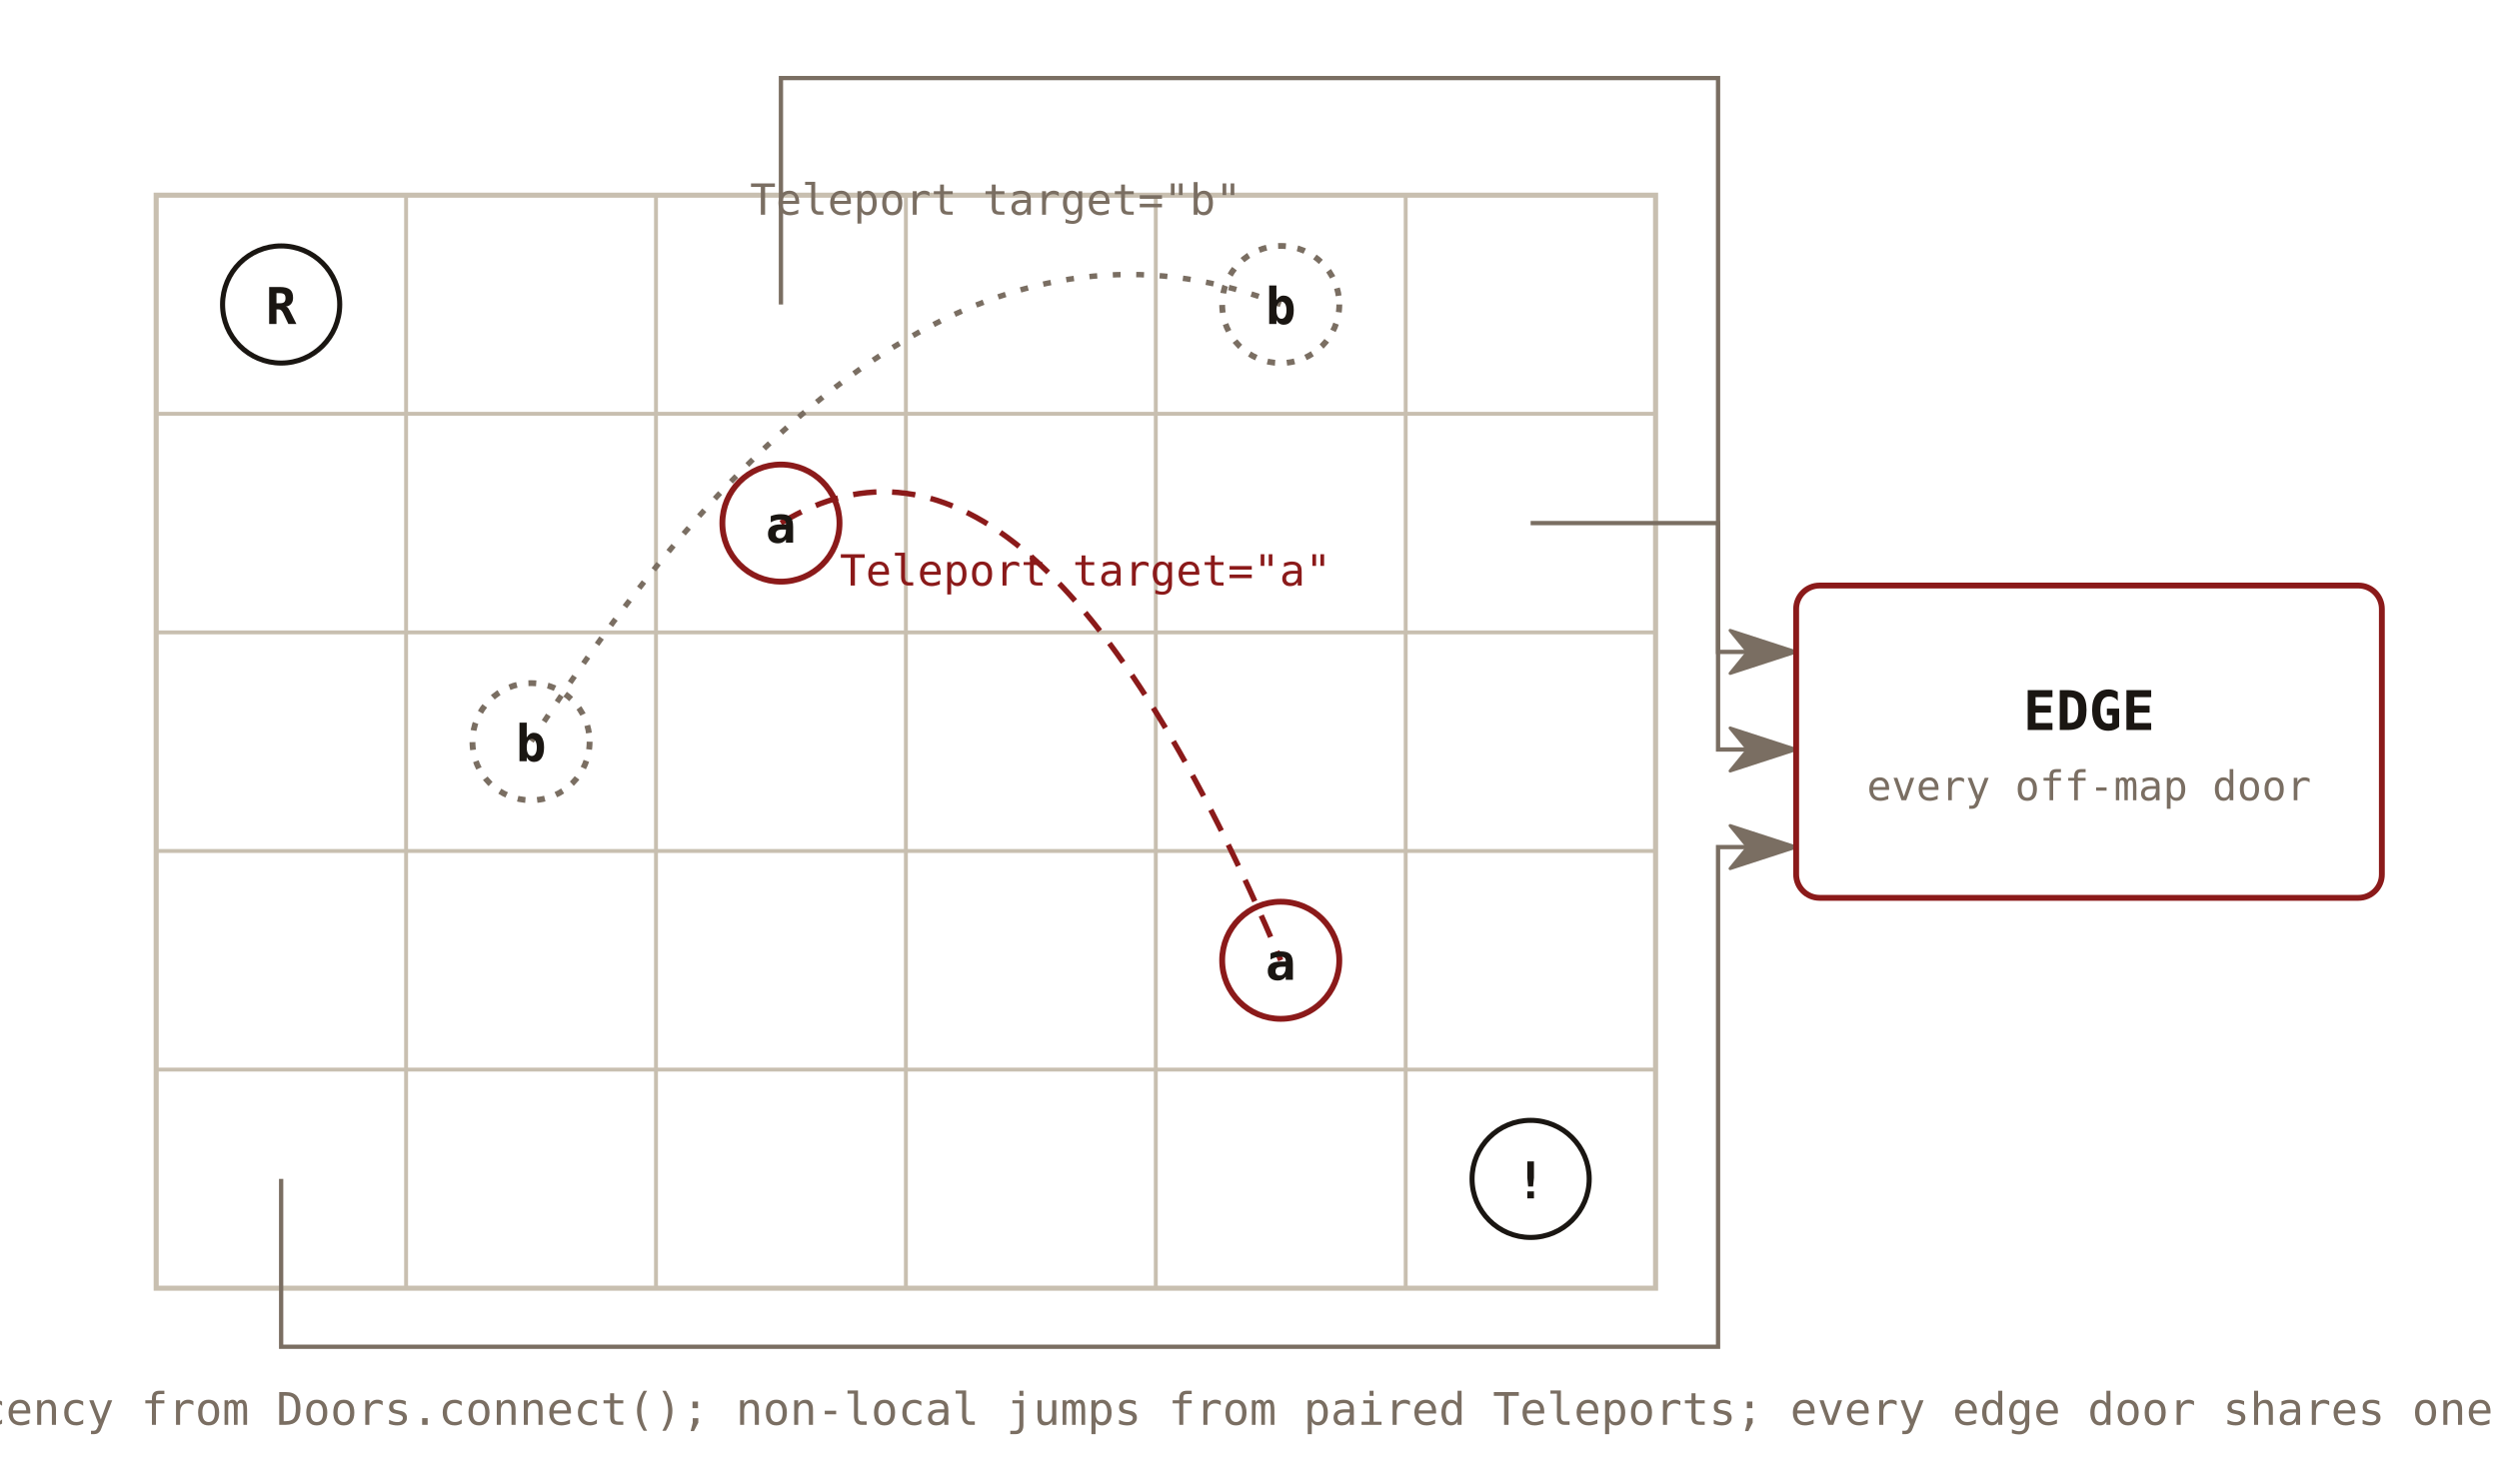
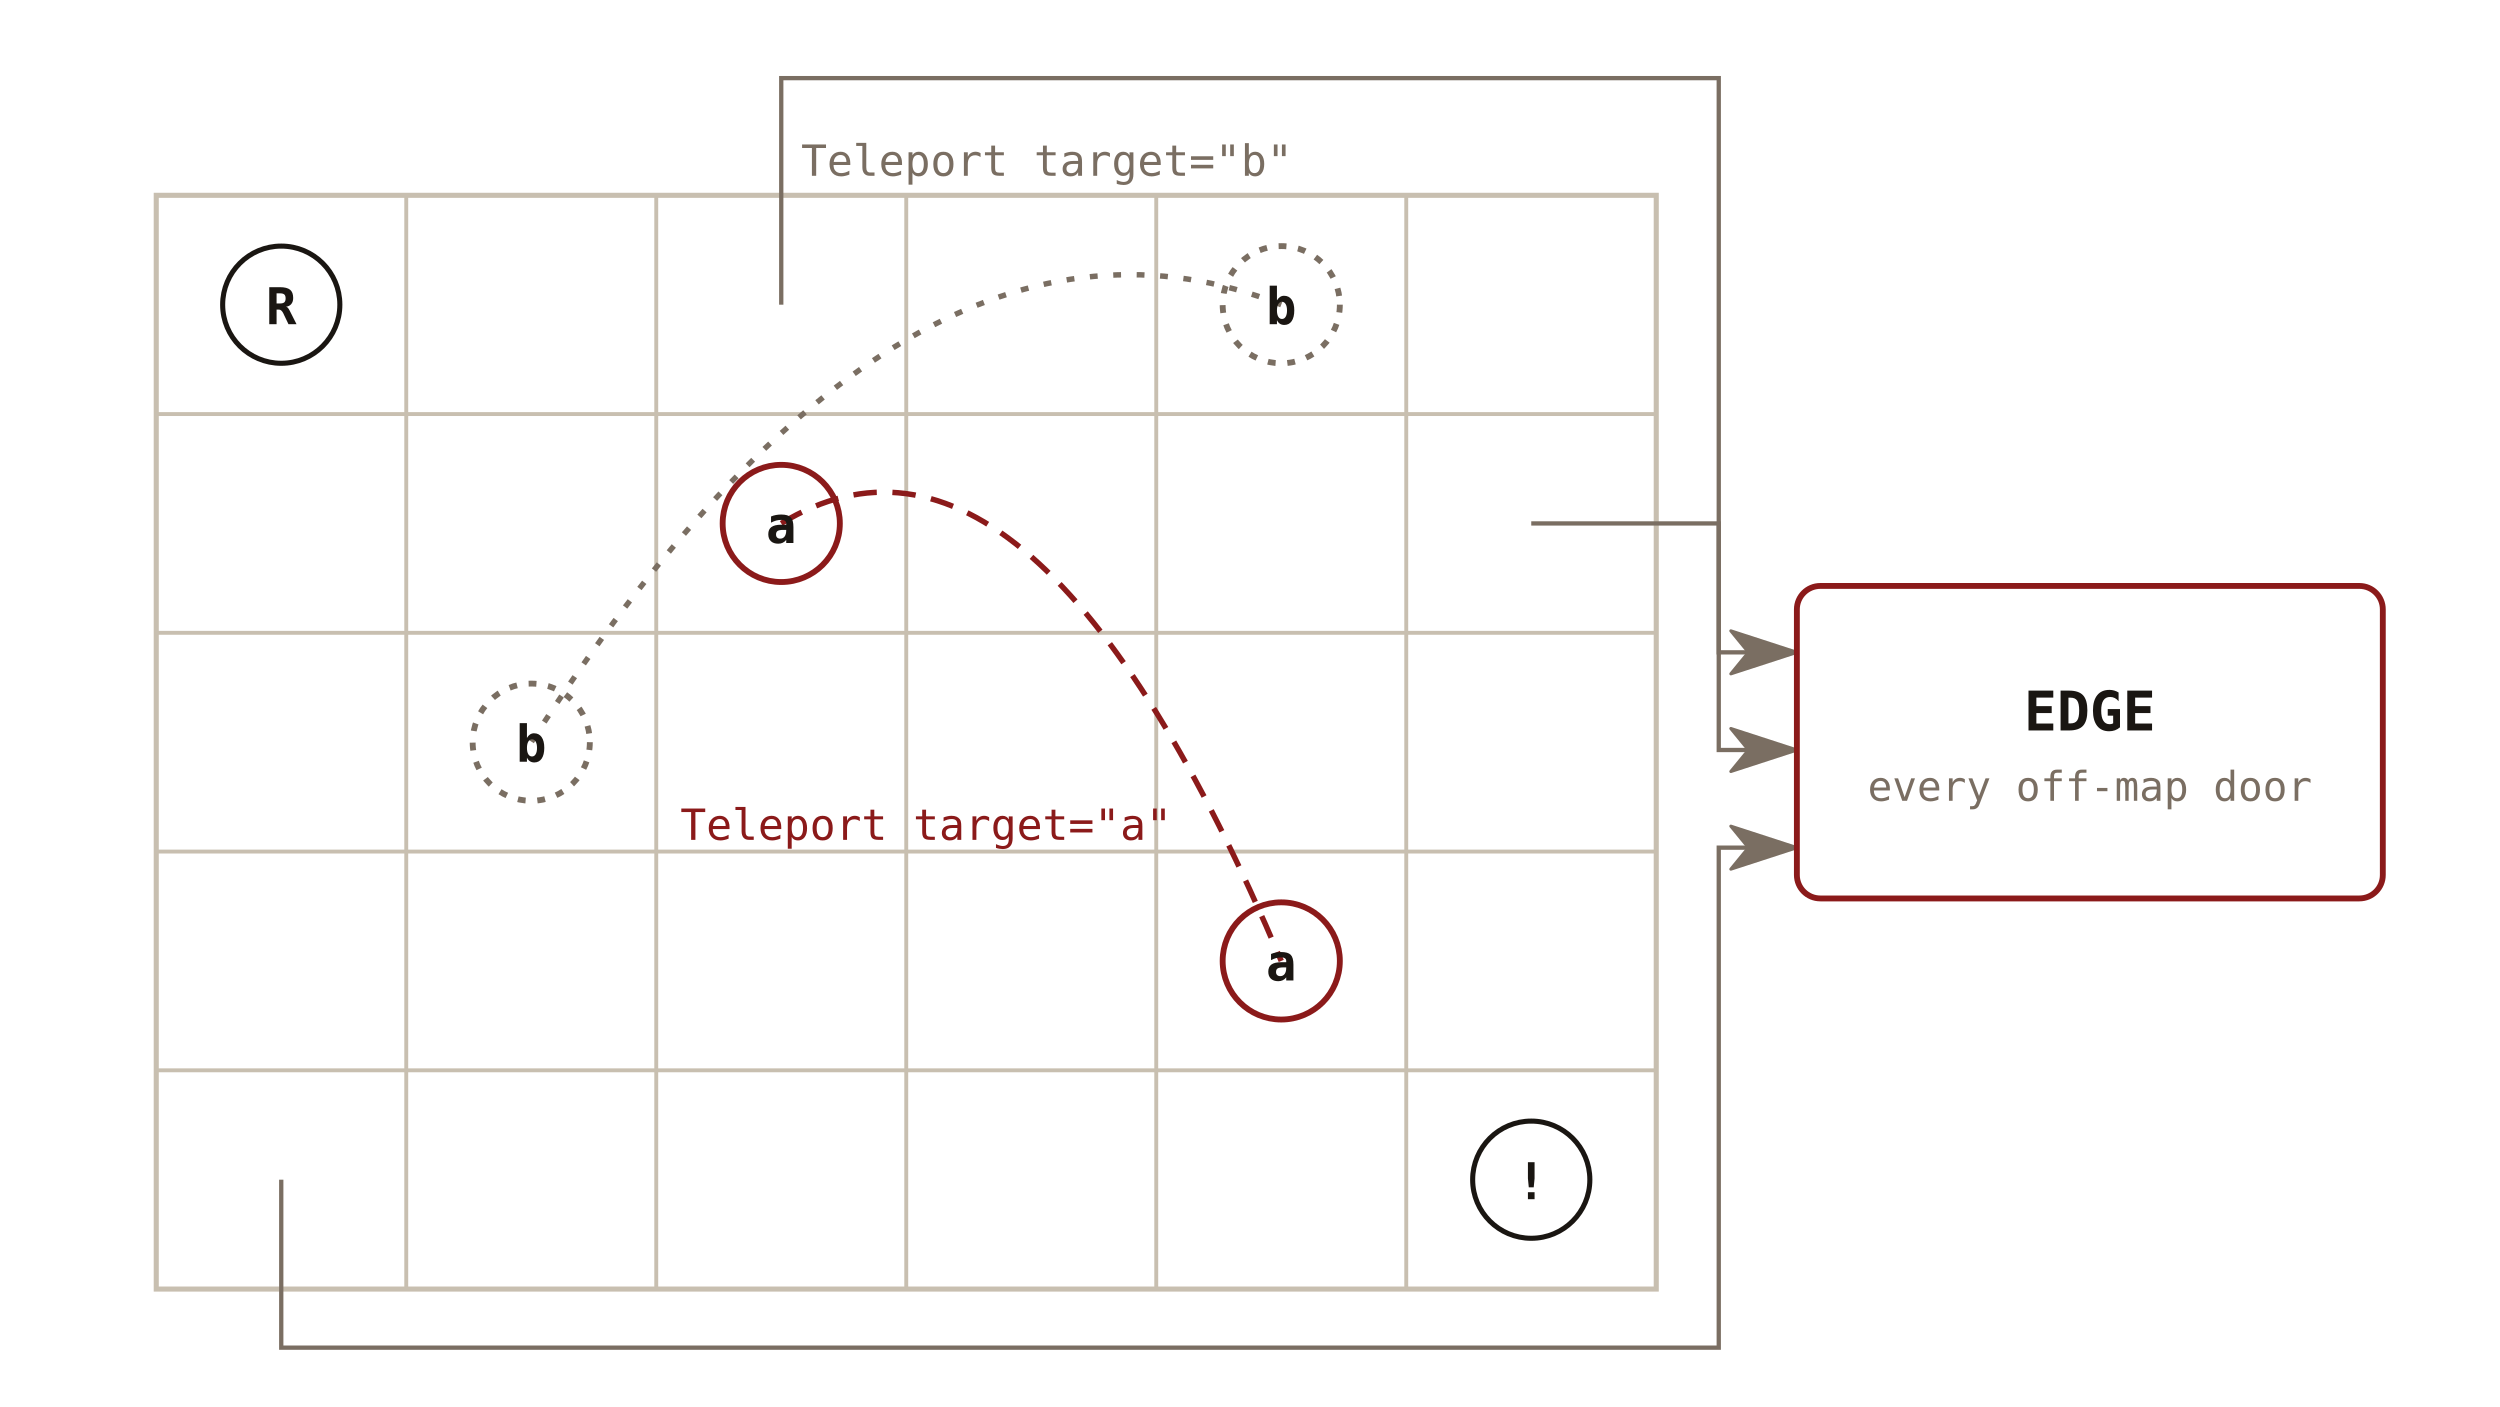
- <svg xmlns="http://www.w3.org/2000/svg" viewBox="0 0 640 380" font-family="'JetBrains Mono', Consolas, monospace">
+ <svg xmlns="http://www.w3.org/2000/svg" viewBox="0 0 640 360" font-family="'JetBrains Mono', Consolas, monospace">
  <defs>
    <marker id="mz-tri-muted" viewBox="0 0 18 12" refX="5" refY="6" markerWidth="18" markerHeight="12" orient="auto" markerUnits="userSpaceOnUse">
      <path d="M0.5,0.5 L17.4,6 L0.5,11.5 L5,6 Z" fill="#7a6e62" stroke="#7a6e62" stroke-width="0.8" stroke-linejoin="round" />
    </marker>
  </defs>
  <rect x="40" y="50" width="384" height="280" fill="none" stroke="#c8bfb0" stroke-width="1.3" />
  <line x1="104" y1="50" x2="104" y2="330" stroke="#c8bfb0" stroke-width="1" />
  <line x1="168" y1="50" x2="168" y2="330" stroke="#c8bfb0" stroke-width="1" />
  <line x1="232" y1="50" x2="232" y2="330" stroke="#c8bfb0" stroke-width="1" />
  <line x1="296" y1="50" x2="296" y2="330" stroke="#c8bfb0" stroke-width="1" />
  <line x1="360" y1="50" x2="360" y2="330" stroke="#c8bfb0" stroke-width="1" />
  <line x1="40" y1="106" x2="424" y2="106" stroke="#c8bfb0" stroke-width="1" />
  <line x1="40" y1="162" x2="424" y2="162" stroke="#c8bfb0" stroke-width="1" />
  <line x1="40" y1="218" x2="424" y2="218" stroke="#c8bfb0" stroke-width="1" />
  <line x1="40" y1="274" x2="424" y2="274" stroke="#c8bfb0" stroke-width="1" />
  <path d="M200,134 Q264,95 328,246" fill="none" stroke="#8b1a1a" stroke-width="1.4" stroke-dasharray="6,4" />
-   <text x="278" y="150" font-size="11" fill="#8b1a1a" text-anchor="middle">Teleport target="a"</text>
+   <text x="300" y="215" font-size="11" fill="#8b1a1a" text-anchor="end">Teleport target="a"</text>
  <path d="M328,78 Q232,40 136,190" fill="none" stroke="#7a6e62" stroke-width="1.4" stroke-dasharray="2,4" />
-   <text x="255" y="55" font-size="11" fill="#7a6e62" text-anchor="middle">Teleport target="b"</text>
+   <text x="268" y="45" font-size="11" fill="#7a6e62" text-anchor="middle">Teleport target="b"</text>
  <polyline points="200,78 200,20 440,20 440,167 447.6,167" fill="none" stroke="#7a6e62" stroke-width="1.1" marker-end="url(#mz-tri-muted)" />
  <polyline points="392,134 440,134 440,192 447.6,192" fill="none" stroke="#7a6e62" stroke-width="1.1" marker-end="url(#mz-tri-muted)" />
  <polyline points="72,302 72,345 440,345 440,217 447.6,217" fill="none" stroke="#7a6e62" stroke-width="1.1" marker-end="url(#mz-tri-muted)" />
  <circle cx="72" cy="78" r="15" fill="none" stroke="#1a1612" stroke-width="1.3" />
  <text x="72" y="83" font-size="13" font-weight="bold" fill="#1a1612" text-anchor="middle">R</text>
  <circle cx="392" cy="302" r="15" fill="none" stroke="#1a1612" stroke-width="1.3" />
  <text x="392" y="307" font-size="13" font-weight="bold" fill="#1a1612" text-anchor="middle">!</text>
  <circle cx="200" cy="134" r="15" fill="none" stroke="#8b1a1a" stroke-width="1.5" />
  <text x="200" y="139" font-size="13" font-weight="bold" fill="#1a1612" text-anchor="middle">a</text>
  <circle cx="328" cy="246" r="15" fill="none" stroke="#8b1a1a" stroke-width="1.5" />
  <text x="328" y="251" font-size="13" font-weight="bold" fill="#1a1612" text-anchor="middle">a</text>
  <circle cx="328" cy="78" r="15" fill="none" stroke="#7a6e62" stroke-width="1.5" stroke-dasharray="2,3" />
  <text x="328" y="83" font-size="13" font-weight="bold" fill="#1a1612" text-anchor="middle">b</text>
  <circle cx="136" cy="190" r="15" fill="none" stroke="#7a6e62" stroke-width="1.5" stroke-dasharray="2,3" />
  <text x="136" y="195" font-size="13" font-weight="bold" fill="#1a1612" text-anchor="middle">b</text>
  <rect x="460" y="150" width="150" height="80" fill="none" stroke="#8b1a1a" stroke-width="1.5" rx="6" />
  <text x="535" y="187" font-size="14" font-weight="bold" fill="#1a1612" text-anchor="middle">EDGE</text>
  <text x="535" y="205" font-size="10.5" fill="#7a6e62" text-anchor="middle">every off-map door</text>
-   <text x="320" y="365" font-size="11.5" fill="#7a6e62" text-anchor="middle">Grid adjacency from Doors.connect(); non-local jumps from paired Teleports; every edge door shares one EDGE room</text>
</svg>
